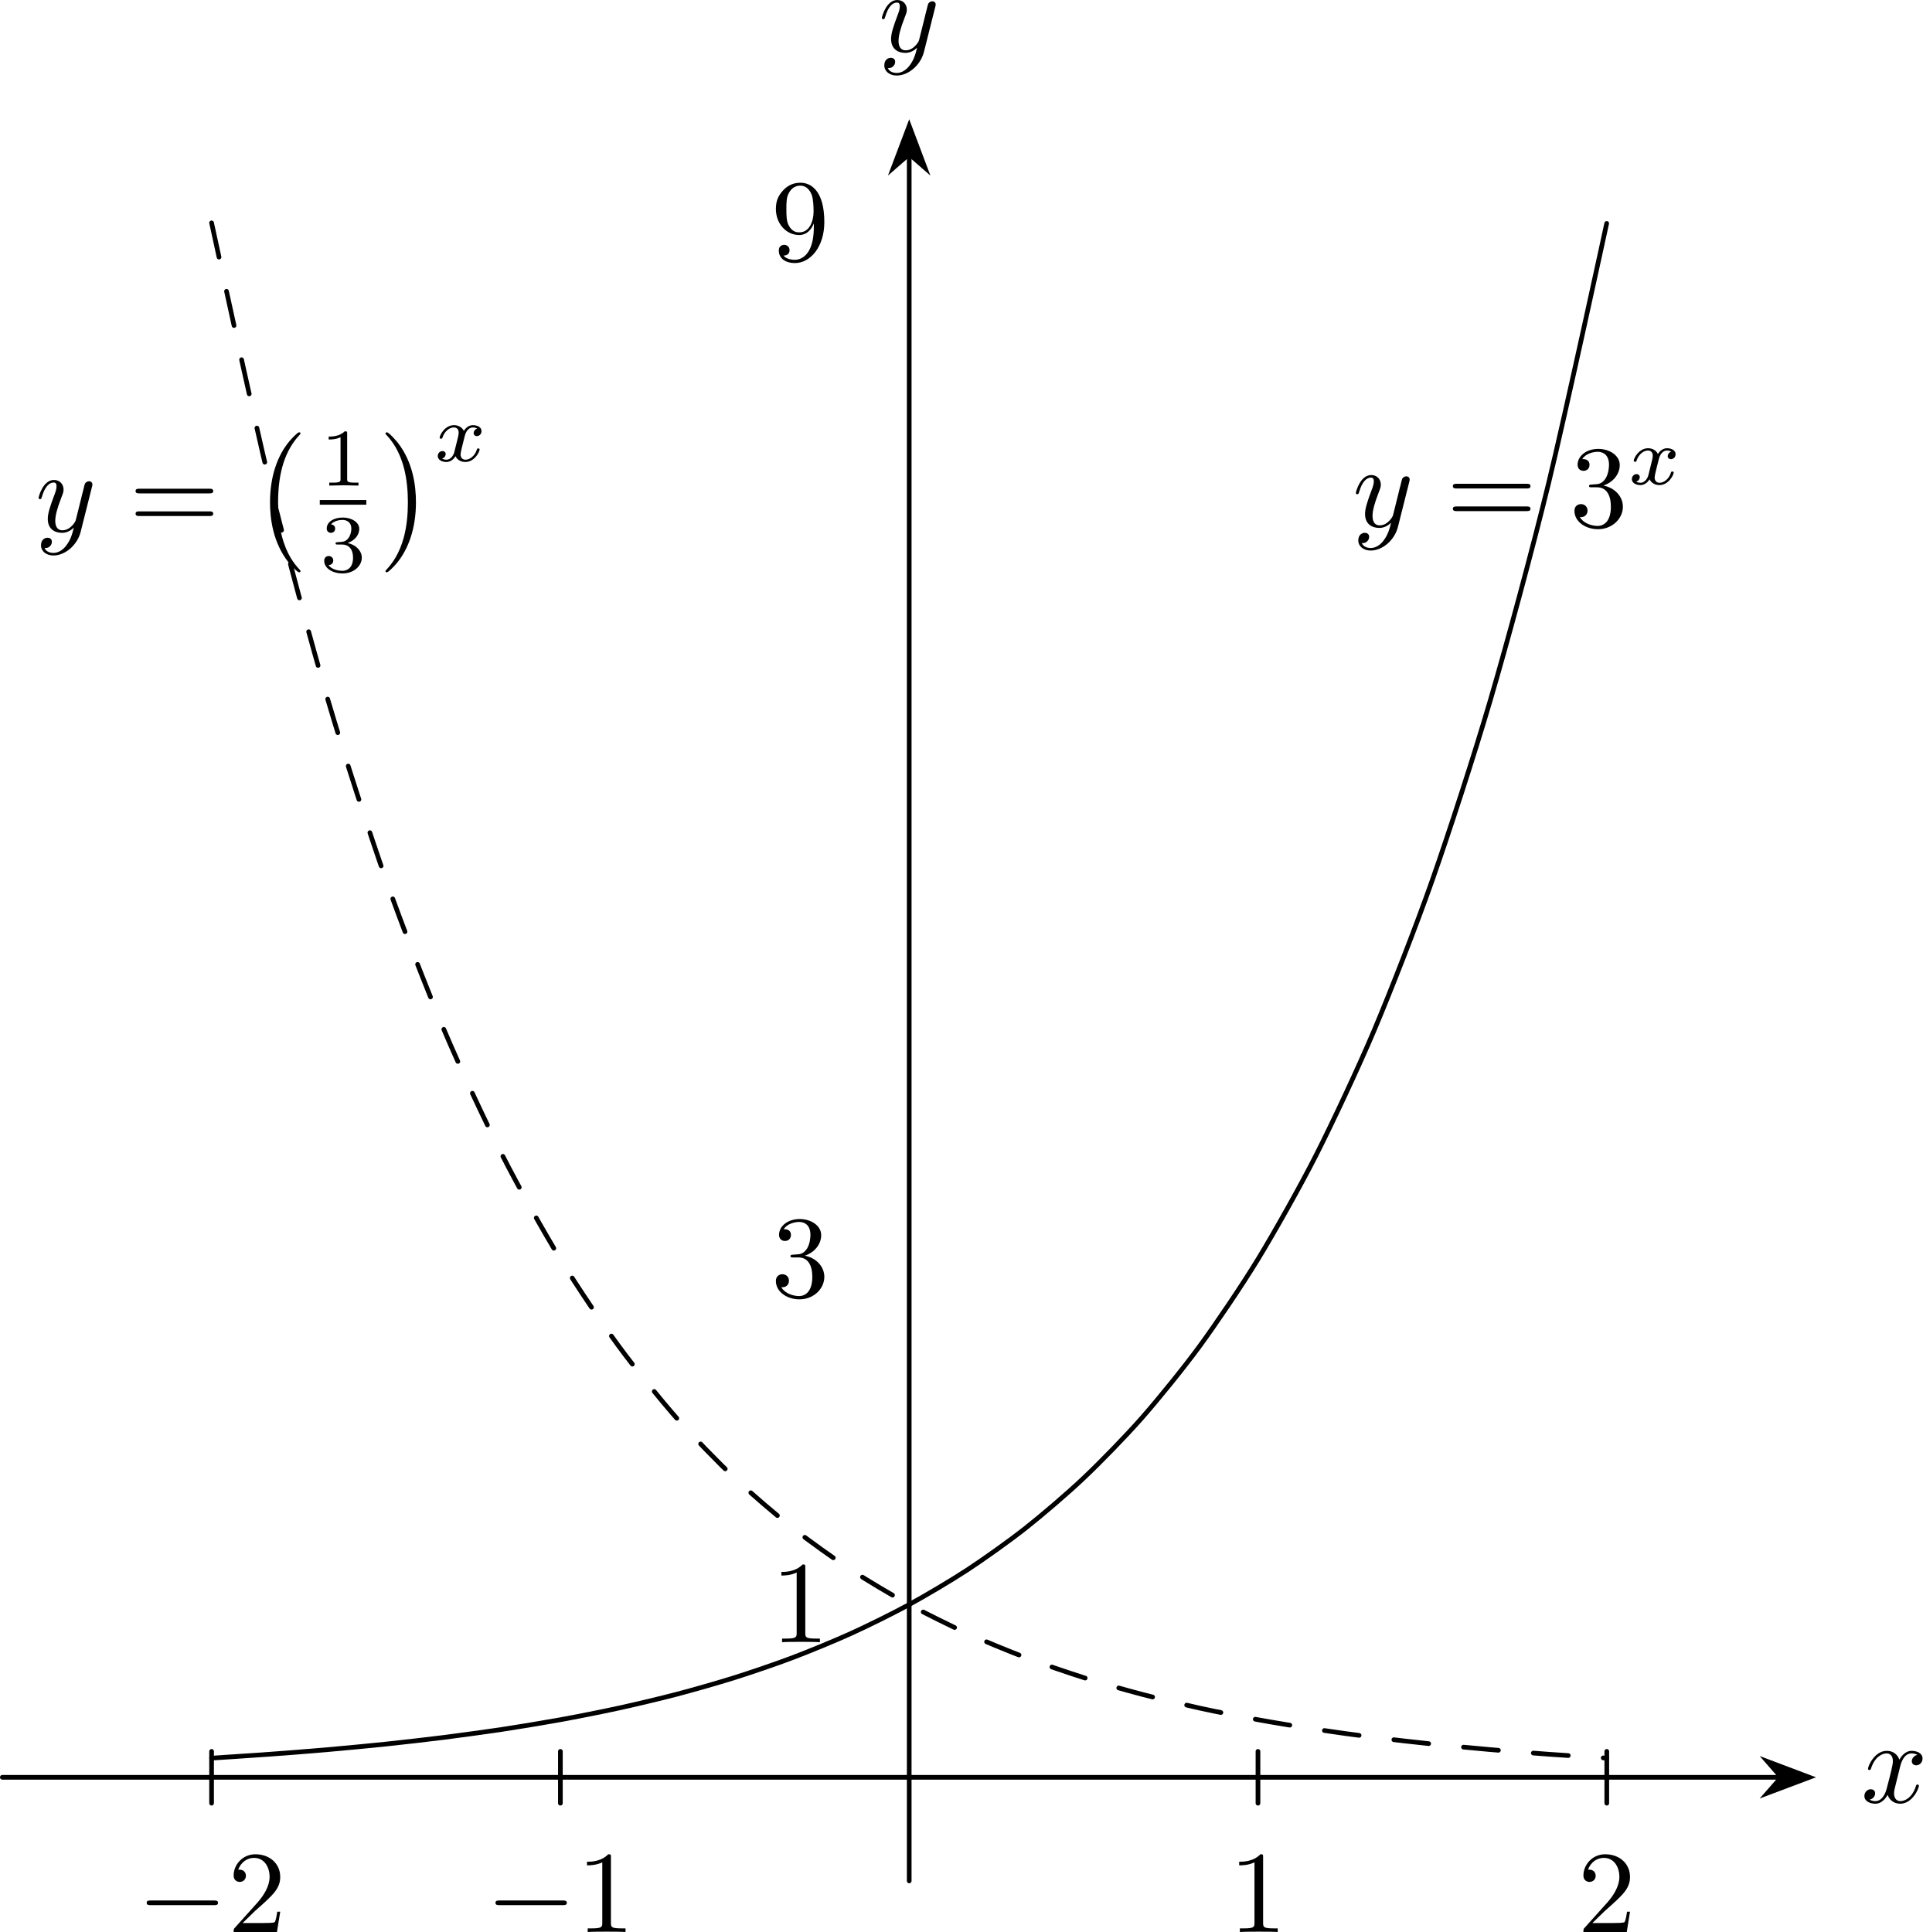
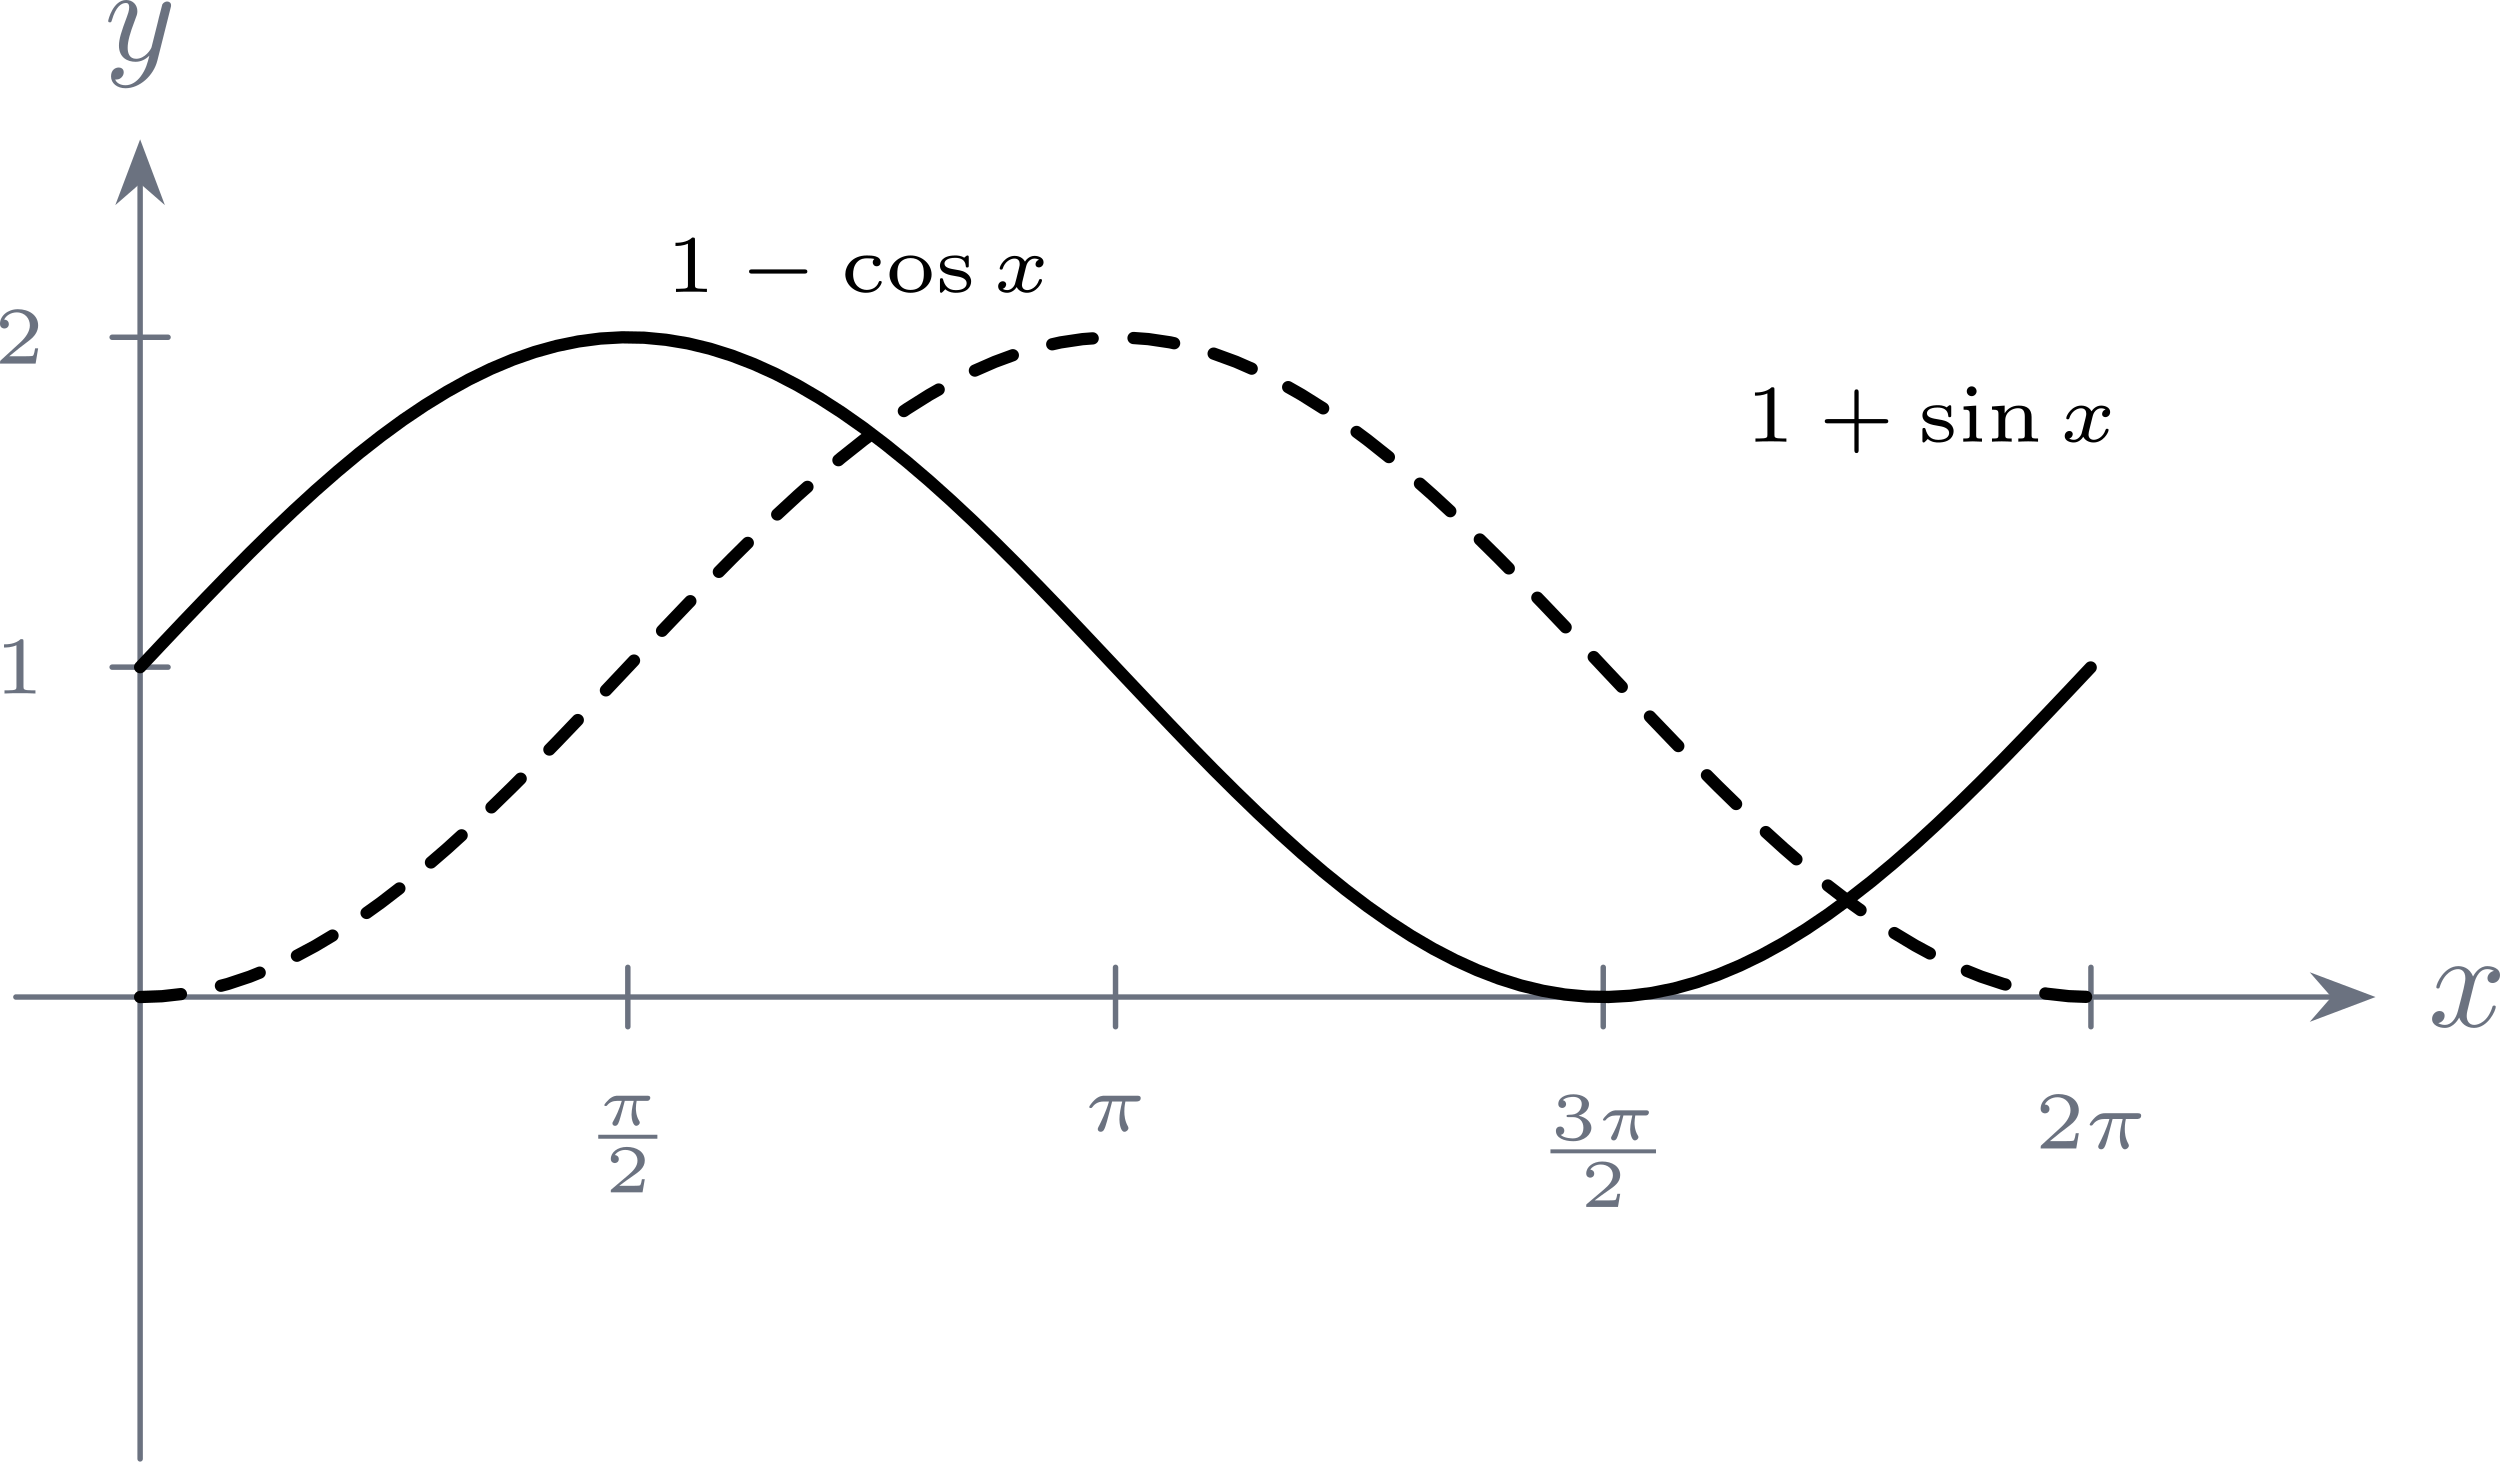
- <svg xmlns="http://www.w3.org/2000/svg" xmlns:xlink="http://www.w3.org/1999/xlink" version="1.1" width="229.681pt" height="230.844pt" viewBox=".886 21.665 229.681 230.844">
+ <svg xmlns="http://www.w3.org/2000/svg" xmlns:xlink="http://www.w3.org/1999/xlink" version="1.1" width="255.634pt" height="149.457pt" viewBox="5.693 139.386 255.634 149.457">
  <defs>
-     <path id="g18-49" d="M2.336-4.435C2.336-4.624 2.322-4.631 2.127-4.631C1.681-4.191 1.046-4.184 .76-4.184V-3.933C.928-3.933 1.388-3.933 1.771-4.129V-.572C1.771-.342 1.771-.251 1.074-.251H.809V0C.934-.007 1.792-.028 2.05-.028C2.267-.028 3.145-.007 3.299 0V-.251H3.034C2.336-.251 2.336-.342 2.336-.572V-4.435Z" />
-     <path id="g18-51" d="M1.904-2.329C2.448-2.329 2.838-1.953 2.838-1.206C2.838-.342 2.336-.084 1.932-.084C1.653-.084 1.039-.16 .746-.572C1.074-.586 1.151-.816 1.151-.962C1.151-1.186 .983-1.346 .767-1.346C.572-1.346 .377-1.227 .377-.941C.377-.286 1.102 .139 1.946 .139C2.915 .139 3.585-.509 3.585-1.206C3.585-1.75 3.138-2.294 2.371-2.455C3.103-2.72 3.368-3.243 3.368-3.668C3.368-4.219 2.734-4.631 1.96-4.631S.593-4.254 .593-3.696C.593-3.459 .746-3.327 .955-3.327C1.172-3.327 1.311-3.487 1.311-3.682C1.311-3.884 1.172-4.031 .955-4.045C1.2-4.352 1.681-4.428 1.939-4.428C2.253-4.428 2.692-4.275 2.692-3.668C2.692-3.375 2.594-3.055 2.413-2.838C2.183-2.573 1.988-2.559 1.639-2.538C1.465-2.525 1.451-2.525 1.416-2.518C1.402-2.518 1.346-2.504 1.346-2.427C1.346-2.329 1.409-2.329 1.527-2.329H1.904Z" />
-     <path id="g20-0" d="M4.115 11.447C4.115 11.407 4.095 11.387 4.075 11.357C3.616 10.869 2.939 10.062 2.521 8.438C2.291 7.532 2.202 6.506 2.202 5.579C2.202 2.959 2.829 1.126 4.025-.169C4.115-.259 4.115-.279 4.115-.299C4.115-.399 4.035-.399 3.995-.399C3.846-.399 3.308 .199 3.178 .349C2.162 1.554 1.514 3.347 1.514 5.569C1.514 6.984 1.763 8.986 3.068 10.67C3.168 10.79 3.816 11.547 3.995 11.547C4.035 11.547 4.115 11.547 4.115 11.447Z" />
-     <path id="g20-1" d="M3.039 5.579C3.039 4.164 2.79 2.162 1.484 .478C1.385 .359 .737-.399 .558-.399C.508-.399 .438-.379 .438-.299C.438-.259 .458-.229 .498-.199C.976 .319 1.624 1.126 2.032 2.71C2.262 3.616 2.351 4.643 2.351 5.569C2.351 6.575 2.262 7.592 2.002 8.568C1.624 9.963 1.036 10.76 .528 11.318C.438 11.407 .438 11.427 .438 11.447C.438 11.527 .508 11.547 .558 11.547C.707 11.547 1.255 10.939 1.375 10.8C2.391 9.594 3.039 7.801 3.039 5.579Z" />
-     <path id="g15-120" d="M1.736-.739C1.667-.502 1.437-.126 1.081-.126C1.06-.126 .851-.126 .704-.223C.99-.314 1.011-.565 1.011-.607C1.011-.76 .893-.865 .732-.865C.537-.865 .335-.697 .335-.439C.335-.091 .725 .07 1.067 .07C1.388 .07 1.674-.133 1.848-.425C2.015-.056 2.399 .07 2.678 .07C3.48 .07 3.905-.802 3.905-.997C3.905-1.088 3.815-1.088 3.794-1.088C3.696-1.088 3.689-1.053 3.661-.969C3.515-.488 3.096-.126 2.706-.126C2.427-.126 2.28-.314 2.28-.579C2.28-.76 2.448-1.395 2.643-2.169C2.783-2.706 3.096-2.88 3.327-2.88C3.34-2.88 3.557-2.88 3.703-2.783C3.48-2.72 3.396-2.525 3.396-2.399C3.396-2.246 3.515-2.141 3.675-2.141S4.066-2.273 4.066-2.566C4.066-2.957 3.619-3.075 3.34-3.075C2.992-3.075 2.713-2.845 2.559-2.58C2.434-2.866 2.113-3.075 1.723-3.075C.941-3.075 .495-2.218 .495-2.008C.495-1.918 .593-1.918 .614-1.918C.704-1.918 .711-1.946 .746-2.036C.921-2.58 1.36-2.88 1.702-2.88C1.932-2.88 2.12-2.755 2.12-2.42C2.12-2.28 2.036-1.932 1.974-1.695L1.736-.739Z" />
-     <use id="g17-49" xlink:href="#g10-49" transform="scale(.913242)" />
-     <use id="g17-50" xlink:href="#g10-50" transform="scale(.913242)" />
-     <use id="g17-51" xlink:href="#g10-51" transform="scale(.913242)" />
-     <use id="g17-57" xlink:href="#g10-57" transform="scale(.913242)" />
-     <use id="g17-61" xlink:href="#g10-61" transform="scale(.913242)" />
-     <path id="g10-49" d="M3.207-6.982C3.207-7.244 3.207-7.265 2.956-7.265C2.28-6.567 1.32-6.567 .971-6.567V-6.229C1.189-6.229 1.833-6.229 2.4-6.513V-.862C2.4-.469 2.367-.338 1.385-.338H1.036V0C1.418-.033 2.367-.033 2.804-.033S4.189-.033 4.571 0V-.338H4.222C3.24-.338 3.207-.458 3.207-.862V-6.982Z" />
-     <path id="g10-50" d="M1.385-.84L2.542-1.964C4.244-3.469 4.898-4.058 4.898-5.149C4.898-6.393 3.916-7.265 2.585-7.265C1.353-7.265 .545-6.262 .545-5.291C.545-4.68 1.091-4.68 1.124-4.68C1.309-4.68 1.691-4.811 1.691-5.258C1.691-5.542 1.495-5.825 1.113-5.825C1.025-5.825 1.004-5.825 .971-5.815C1.222-6.524 1.811-6.927 2.444-6.927C3.436-6.927 3.905-6.044 3.905-5.149C3.905-4.276 3.36-3.415 2.76-2.738L.665-.404C.545-.284 .545-.262 .545 0H4.593L4.898-1.898H4.625C4.571-1.571 4.495-1.091 4.385-.927C4.309-.84 3.589-.84 3.349-.84H1.385Z" />
-     <path id="g10-51" d="M3.164-3.84C4.058-4.135 4.691-4.898 4.691-5.76C4.691-6.655 3.731-7.265 2.684-7.265C1.582-7.265 .753-6.611 .753-5.782C.753-5.422 .993-5.215 1.309-5.215C1.647-5.215 1.865-5.455 1.865-5.771C1.865-6.316 1.353-6.316 1.189-6.316C1.527-6.851 2.247-6.993 2.64-6.993C3.087-6.993 3.687-6.753 3.687-5.771C3.687-5.64 3.665-5.007 3.382-4.527C3.055-4.004 2.684-3.971 2.411-3.96C2.324-3.949 2.062-3.927 1.985-3.927C1.898-3.916 1.822-3.905 1.822-3.796C1.822-3.676 1.898-3.676 2.084-3.676H2.564C3.458-3.676 3.862-2.935 3.862-1.865C3.862-.382 3.109-.065 2.629-.065C2.16-.065 1.342-.251 .96-.895C1.342-.84 1.68-1.08 1.68-1.495C1.68-1.887 1.385-2.105 1.069-2.105C.807-2.105 .458-1.953 .458-1.473C.458-.48 1.473 .24 2.662 .24C3.993 .24 4.985-.753 4.985-1.865C4.985-2.76 4.298-3.611 3.164-3.84Z" />
-     <path id="g10-57" d="M4.004-3.469V-3.12C4.004-.567 2.869-.065 2.236-.065C2.051-.065 1.462-.087 1.167-.458C1.647-.458 1.735-.775 1.735-.96C1.735-1.298 1.473-1.462 1.233-1.462C1.058-1.462 .731-1.364 .731-.938C.731-.207 1.32 .24 2.247 .24C3.655 .24 4.985-1.244 4.985-3.589C4.985-6.524 3.731-7.265 2.76-7.265C2.16-7.265 1.625-7.069 1.156-6.578C.709-6.087 .458-5.629 .458-4.811C.458-3.447 1.418-2.378 2.64-2.378C3.305-2.378 3.753-2.836 4.004-3.469ZM2.651-2.629C2.476-2.629 1.975-2.629 1.636-3.316C1.44-3.72 1.44-4.265 1.44-4.8C1.44-5.389 1.44-5.902 1.669-6.305C1.964-6.851 2.378-6.993 2.76-6.993C3.262-6.993 3.622-6.622 3.807-6.131C3.938-5.782 3.982-5.095 3.982-4.593C3.982-3.687 3.611-2.629 2.651-2.629Z" />
-     <path id="g10-61" d="M7.495-3.567C7.658-3.567 7.865-3.567 7.865-3.785S7.658-4.004 7.505-4.004H.971C.818-4.004 .611-4.004 .611-3.785S.818-3.567 .982-3.567H7.495ZM7.505-1.451C7.658-1.451 7.865-1.451 7.865-1.669S7.658-1.887 7.495-1.887H.982C.818-1.887 .611-1.887 .611-1.669S.818-1.451 .971-1.451H7.505Z" />
-     <path id="g11-0" d="M6.565-2.291C6.735-2.291 6.914-2.291 6.914-2.491S6.735-2.69 6.565-2.69H1.176C1.006-2.69 .827-2.69 .827-2.491S1.006-2.291 1.176-2.291H6.565Z" />
+     <path id="g3-0" d="M4.758-1.339C4.854-1.339 5.003-1.339 5.003-1.494S4.854-1.65 4.758-1.65H.992C.897-1.65 .747-1.65 .747-1.494S.897-1.339 .992-1.339H4.758Z" />
+     <path id="g4-25" d="M2.032-2.152H2.768C2.642-1.626 2.564-1.237 2.564-.849C2.564-.544 2.648 .06 2.929 .06C3.084 .06 3.222-.084 3.222-.215C3.222-.269 3.192-.317 3.18-.347C2.959-.741 2.923-1.124 2.923-1.429C2.923-1.524 2.923-1.787 3.001-2.152H3.79C3.862-2.152 4.119-2.152 4.119-2.397C4.119-2.576 3.951-2.576 3.85-2.576H1.47C1.351-2.576 1.082-2.576 .759-2.277C.574-2.104 .359-1.817 .359-1.757C.359-1.674 .442-1.674 .466-1.674C.532-1.674 .544-1.686 .586-1.739C.687-1.883 .921-2.152 1.411-2.152H1.799C1.596-1.411 1.19-.604 1.112-.448C1.058-.353 .98-.203 .98-.143C.98-.018 1.076 .06 1.196 .06C1.405 .06 1.476-.149 1.542-.341C1.662-.717 1.662-.729 1.745-1.052L2.032-2.152Z" />
+     <path id="g4-120" d="M3.365-2.349C3.156-2.289 3.108-2.116 3.108-2.026C3.108-1.835 3.264-1.793 3.347-1.793C3.521-1.793 3.694-1.937 3.694-2.17C3.694-2.493 3.341-2.636 3.037-2.636C2.642-2.636 2.403-2.331 2.337-2.218C2.26-2.367 2.032-2.636 1.584-2.636C.897-2.636 .49-1.925 .49-1.716C.49-1.686 .514-1.632 .598-1.632S.699-1.668 .717-1.722C.867-2.206 1.273-2.439 1.566-2.439S1.949-2.248 1.949-2.05C1.949-1.979 1.949-1.925 1.901-1.739C1.763-1.184 1.632-.64 1.602-.568C1.512-.341 1.297-.137 1.046-.137C1.01-.137 .843-.137 .705-.227C.938-.305 .962-.502 .962-.55C.962-.705 .843-.783 .723-.783C.556-.783 .377-.652 .377-.406C.377-.066 .753 .06 1.034 .06C1.375 .06 1.62-.173 1.733-.359C1.853-.108 2.14 .06 2.481 .06C3.186 .06 3.581-.664 3.581-.861C3.581-.873 3.575-.944 3.467-.944C3.383-.944 3.371-.903 3.353-.849C3.18-.329 2.756-.137 2.505-.137C2.277-.137 2.116-.269 2.116-.52C2.116-.634 2.146-.765 2.2-.974L2.391-1.751C2.451-1.985 2.481-2.092 2.606-2.236C2.69-2.325 2.833-2.439 3.025-2.439C3.055-2.439 3.234-2.439 3.365-2.349Z" />
+     <path id="g19-50" d="M2.934-.961H2.725C2.71-.867 2.66-.558 2.58-.508C2.54-.478 2.122-.478 2.047-.478H1.071C1.4-.722 1.768-1.001 2.067-1.2C2.516-1.509 2.934-1.798 2.934-2.326C2.934-2.964 2.331-3.318 1.619-3.318C.946-3.318 .453-2.929 .453-2.441C.453-2.182 .672-2.137 .742-2.137C.877-2.137 1.036-2.227 1.036-2.431C1.036-2.61 .907-2.71 .752-2.725C.892-2.949 1.181-3.098 1.514-3.098C1.998-3.098 2.401-2.809 2.401-2.321C2.401-1.903 2.112-1.584 1.729-1.26L.513-.229C.463-.184 .458-.184 .453-.149V0H2.77L2.934-.961Z" />
+     <path id="g19-51" d="M1.644-1.649C2.102-1.649 2.406-1.365 2.406-.872C2.406-.364 2.092-.095 1.649-.095C1.594-.095 1.001-.095 .747-.354C.951-.384 1.011-.538 1.011-.658C1.011-.842 .872-.961 .707-.961C.548-.961 .399-.857 .399-.648C.399-.13 .986 .11 1.664 .11C2.481 .11 2.989-.384 2.989-.867C2.989-1.275 2.625-1.624 2.057-1.753C2.655-1.948 2.814-2.326 2.814-2.605C2.814-3.014 2.306-3.318 1.679-3.318C1.066-3.318 .573-3.059 .573-2.61C.573-2.376 .762-2.316 .857-2.316C1.001-2.316 1.141-2.421 1.141-2.6C1.141-2.715 1.081-2.854 .902-2.884C1.116-3.113 1.559-3.128 1.664-3.128C2.027-3.128 2.286-2.944 2.286-2.605C2.286-2.316 2.097-1.863 1.574-1.833C1.435-1.828 1.415-1.823 1.285-1.818C1.23-1.813 1.176-1.808 1.176-1.733C1.176-1.649 1.225-1.649 1.315-1.649H1.644Z" />
+     <path id="g5-43" d="M2.947-1.339H4.878C4.961-1.339 5.111-1.339 5.111-1.494S4.961-1.65 4.878-1.65H2.947V-3.587C2.947-3.67 2.947-3.82 2.792-3.82S2.636-3.67 2.636-3.587V-1.65H.705C.622-1.65 .472-1.65 .472-1.494S.622-1.339 .705-1.339H2.636V.598C2.636 .681 2.636 .831 2.792 .831S2.947 .681 2.947 .598V-1.339Z" />
+     <path id="g5-49" d="M2.146-3.796C2.146-3.975 2.122-3.975 1.943-3.975C1.548-3.593 .938-3.593 .723-3.593V-3.359C.879-3.359 1.273-3.359 1.632-3.527V-.508C1.632-.311 1.632-.233 1.016-.233H.759V0C1.088-.024 1.554-.024 1.889-.024S2.69-.024 3.019 0V-.233H2.762C2.146-.233 2.146-.311 2.146-.508V-3.796Z" />
+     <path id="g5-50" d="M3.216-1.118H2.995C2.983-1.034 2.923-.64 2.833-.574C2.792-.538 2.307-.538 2.224-.538H1.106L1.871-1.16C2.074-1.321 2.606-1.704 2.792-1.883C2.971-2.062 3.216-2.367 3.216-2.792C3.216-3.539 2.54-3.975 1.739-3.975C.968-3.975 .43-3.467 .43-2.905C.43-2.6 .687-2.564 .753-2.564C.903-2.564 1.076-2.672 1.076-2.887C1.076-3.019 .998-3.21 .735-3.21C.873-3.515 1.237-3.742 1.65-3.742C2.277-3.742 2.612-3.276 2.612-2.792C2.612-2.367 2.331-1.931 1.913-1.548L.496-.251C.436-.191 .43-.185 .43 0H3.031L3.216-1.118Z" />
+     <path id="g5-99" d="M2.451-2.409C2.391-2.373 2.325-2.289 2.325-2.164C2.325-2.008 2.439-1.877 2.612-1.877C2.798-1.877 2.905-2.008 2.905-2.17C2.905-2.648 2.271-2.666 1.895-2.666C.789-2.666 .323-1.877 .323-1.291C.323-.544 .986 .06 1.823 .06C2.774 .06 2.983-.652 2.983-.717C2.983-.801 2.893-.801 2.869-.801C2.792-.801 2.78-.771 2.756-.711C2.72-.622 2.654-.448 2.451-.311C2.319-.221 2.122-.149 1.889-.149C1.429-.149 .891-.478 .891-1.297C.891-1.554 .938-1.889 1.154-2.146C1.423-2.457 1.739-2.457 1.919-2.457C2.086-2.457 2.289-2.451 2.451-2.409Z" />
+     <path id="g5-105" d="M1.357-3.682C1.357-3.862 1.207-4.041 .998-4.041C.813-4.041 .64-3.897 .64-3.682S.813-3.324 .998-3.324C1.207-3.324 1.357-3.503 1.357-3.682ZM.406-2.57V-2.337C.801-2.337 .855-2.295 .855-2.002V-.49C.855-.233 .795-.233 .383-.233V0C.556-.012 1.022-.024 1.082-.024S1.596-.012 1.751 0V-.233C1.381-.233 1.327-.233 1.327-.484V-2.636L.406-2.57Z" />
+     <path id="g5-110" d="M3.27-1.805C3.27-2.391 2.935-2.636 2.331-2.636C1.805-2.636 1.476-2.361 1.303-2.074V-2.636L.377-2.57V-2.337C.795-2.337 .849-2.295 .849-2.002V-.49C.849-.233 .789-.233 .377-.233V0C.418-.006 .825-.024 1.094-.024S1.757-.006 1.817 0V-.233C1.405-.233 1.345-.233 1.345-.49V-1.542C1.345-2.2 1.907-2.445 2.277-2.445C2.678-2.445 2.774-2.194 2.774-1.823V-.49C2.774-.233 2.714-.233 2.301-.233V0C2.343-.006 2.75-.024 3.019-.024S3.682-.006 3.742 0V-.233C3.33-.233 3.27-.233 3.27-.49V-1.805Z" />
+     <path id="g5-111" d="M3.359-1.273C3.359-2.02 2.69-2.666 1.823-2.666C.95-2.666 .287-2.02 .287-1.273C.287-.544 .962 .06 1.823 .06S3.359-.544 3.359-1.273ZM1.823-.149C.855-.149 .855-1.04 .855-1.327C.855-1.512 .855-1.925 1.076-2.17C1.279-2.385 1.536-2.475 1.823-2.475S2.379-2.385 2.576-2.164C2.792-1.919 2.792-1.518 2.792-1.327C2.792-1.04 2.792-.149 1.823-.149Z" />
+     <path id="g5-115" d="M2.421-2.499C2.421-2.6 2.421-2.666 2.325-2.666C2.295-2.666 2.283-2.666 2.194-2.594C2.182-2.582 2.176-2.576 2.086-2.505C1.859-2.66 1.554-2.666 1.435-2.666C.496-2.666 .317-2.194 .317-1.925C.317-1.339 1.022-1.225 1.476-1.154C1.745-1.112 2.266-1.028 2.266-.634C2.266-.4 2.086-.132 1.476-.132C.903-.132 .664-.466 .544-.915C.526-.968 .514-1.004 .43-1.004C.317-1.004 .317-.95 .317-.831V-.108C.317-.006 .317 .06 .412 .06C.448 .06 .454 .054 .568-.054L.705-.197C.998 .06 1.357 .06 1.476 .06C2.361 .06 2.594-.418 2.594-.771C2.594-1.01 2.475-1.19 2.343-1.303C2.092-1.524 1.853-1.566 1.494-1.626C1.046-1.698 .646-1.769 .646-2.074C.646-2.248 .807-2.493 1.429-2.493C1.847-2.493 2.164-2.337 2.2-1.913C2.206-1.835 2.212-1.787 2.307-1.787C2.421-1.787 2.421-1.841 2.421-1.955V-2.499Z" />
+     <path id="g16-25" d="M3.512-1.768C3.601-1.768 3.651-1.768 3.721-1.818C3.751-1.848 3.801-1.918 3.801-1.988C3.801-2.147 3.651-2.147 3.567-2.147H1.43C1.32-2.147 1.096-2.147 .802-1.898C.667-1.778 .443-1.524 .443-1.465C.443-1.395 .513-1.395 .543-1.395C.613-1.395 .613-1.4 .653-1.445C.822-1.659 1.061-1.768 1.365-1.768H1.719C1.539-1.146 1.285-.628 1.111-.314C1.036-.184 1.036-.174 1.036-.125C1.036-.01 1.126 .055 1.225 .055C1.435 .055 1.504-.174 1.619-.578C1.733-.966 1.823-1.325 1.938-1.768H2.59C2.57-1.694 2.431-1.151 2.431-.757C2.431-.413 2.555 .055 2.775 .055C2.894 .055 3.034-.06 3.034-.189C3.034-.244 3.014-.269 2.979-.329C2.75-.702 2.75-1.141 2.75-1.23C2.75-1.4 2.775-1.599 2.804-1.768H3.512Z" />
    <path id="g14-120" d="M3.328-3.009C3.387-3.268 3.616-4.184 4.314-4.184C4.364-4.184 4.603-4.184 4.812-4.055C4.533-4.005 4.334-3.756 4.334-3.517C4.334-3.357 4.443-3.168 4.712-3.168C4.932-3.168 5.25-3.347 5.25-3.746C5.25-4.264 4.663-4.403 4.324-4.403C3.746-4.403 3.397-3.875 3.278-3.646C3.029-4.304 2.491-4.403 2.202-4.403C1.166-4.403 .598-3.118 .598-2.869C.598-2.77 .697-2.77 .717-2.77C.797-2.77 .827-2.79 .847-2.879C1.186-3.935 1.843-4.184 2.182-4.184C2.371-4.184 2.72-4.095 2.72-3.517C2.72-3.208 2.55-2.54 2.182-1.146C2.022-.528 1.674-.11 1.235-.11C1.176-.11 .946-.11 .737-.239C.986-.289 1.205-.498 1.205-.777C1.205-1.046 .986-1.126 .837-1.126C.538-1.126 .289-.867 .289-.548C.289-.09 .787 .11 1.225 .11C1.883 .11 2.242-.588 2.271-.648C2.391-.279 2.75 .11 3.347 .11C4.374 .11 4.941-1.176 4.941-1.425C4.941-1.524 4.852-1.524 4.822-1.524C4.732-1.524 4.712-1.484 4.692-1.415C4.364-.349 3.686-.11 3.367-.11C2.979-.11 2.819-.428 2.819-.767C2.819-.986 2.879-1.205 2.989-1.644L3.328-3.009Z" />
    <path id="g14-121" d="M4.842-3.796C4.882-3.935 4.882-3.955 4.882-4.025C4.882-4.204 4.742-4.294 4.593-4.294C4.493-4.294 4.334-4.234 4.244-4.085C4.224-4.035 4.144-3.726 4.105-3.547C4.035-3.288 3.965-3.019 3.905-2.75L3.457-.956C3.417-.807 2.989-.11 2.331-.11C1.823-.11 1.714-.548 1.714-.917C1.714-1.375 1.883-1.993 2.222-2.869C2.381-3.278 2.421-3.387 2.421-3.587C2.421-4.035 2.102-4.403 1.604-4.403C.658-4.403 .289-2.959 .289-2.869C.289-2.77 .389-2.77 .408-2.77C.508-2.77 .518-2.79 .568-2.949C.837-3.885 1.235-4.184 1.574-4.184C1.654-4.184 1.823-4.184 1.823-3.866C1.823-3.616 1.724-3.357 1.654-3.168C1.255-2.112 1.076-1.544 1.076-1.076C1.076-.189 1.704 .11 2.291 .11C2.68 .11 3.019-.06 3.298-.339C3.168 .179 3.049 .667 2.65 1.196C2.391 1.534 2.012 1.823 1.554 1.823C1.415 1.823 .966 1.793 .797 1.405C.956 1.405 1.086 1.405 1.225 1.285C1.325 1.196 1.425 1.066 1.425 .877C1.425 .568 1.156 .528 1.056 .528C.827 .528 .498 .687 .498 1.176C.498 1.674 .936 2.042 1.554 2.042C2.58 2.042 3.606 1.136 3.885 .01L4.842-3.796Z" />
  </defs>
  <g id="page1" transform="matrix(1.4 0 0 1.4 0 0)">
-     <path d="M.832 167.16H152.539" stroke="#000" fill="none" stroke-width=".399" stroke-linecap="round" stroke-linejoin="round" />
-     <path d="M155.035 167.16L151.464 165.812L152.64 167.16L151.464 168.504Z" />
-     <path d="M155.035 167.16L151.464 165.812L152.64 167.16L151.464 168.504Z" stroke="#000" fill="none" stroke-width=".399" stroke-miterlimit="10" stroke-linecap="round" />
-     <g transform="matrix(1 0 0 1 81.2227 2.145)">
-       <use x="78.217" y="167.16" xlink:href="#g14-120" />
+     <path d="M5.227 172.383H174.512" stroke="#6b7280" fill="none" stroke-width=".399" stroke-linecap="round" stroke-linejoin="round" />
+     <path d="M177.008 172.383L173.438 171.039L174.613 172.383L173.438 173.73Z" fill="#6b7280" />
+     <path d="M177.008 172.383L173.438 171.039L174.613 172.383L173.438 173.73Z" stroke="#6b7280" fill="none" stroke-width=".399" stroke-miterlimit="10" stroke-linecap="round" />
+     <g fill="#6b7280" transform="matrix(1 0 0 1 167.1131 2.145)">
+       <use x="14.299" y="172.384" xlink:href="#g14-120" />
    </g>
-     <path d="M78.219 176.004V28.715" stroke="#000" fill="none" stroke-width=".399" stroke-miterlimit="10" stroke-linecap="round" stroke-linejoin="round" />
-     <path d="M78.219 26.219L76.871 29.789L78.219 28.617L79.562 29.789Z" />
-     <path d="M78.219 26.219L76.871 29.789L78.219 28.617L79.562 29.789Z" stroke="#000" fill="none" stroke-width=".399" stroke-miterlimit="10" stroke-linecap="round" />
-     <g transform="matrix(1 0 0 1 -2.621 -147.281)">
-       <use x="78.217" y="167.16" xlink:href="#g14-121" />
+     <path d="M14.301 206.117V112.801" stroke="#6b7280" fill="none" stroke-width=".399" stroke-miterlimit="10" stroke-linecap="round" stroke-linejoin="round" />
+     <path d="M14.301 110.305L12.953 113.875L14.301 112.703L15.645 113.875Z" fill="#6b7280" />
+     <path d="M14.301 110.305L12.953 113.875L14.301 112.703L15.645 113.875Z" stroke="#6b7280" fill="none" stroke-width=".399" stroke-miterlimit="10" stroke-linecap="round" />
+     <g fill="#6b7280" transform="matrix(1 0 0 1 -2.621 -68.419)">
+       <use x="14.299" y="172.384" xlink:href="#g14-121" />
    </g>
-     <path d="M18.688 169.371V164.949" stroke="#000" fill="none" stroke-width=".399" stroke-miterlimit="10" stroke-linecap="round" stroke-linejoin="round" />
-     <g transform="matrix(1 0 0 1 -65.8936 13.204)">
-       <use x="78.217" y="167.16" xlink:href="#g11-0" />
-       <use x="85.966" y="167.16" xlink:href="#g17-50" />
+     <path d="M49.922 174.551V170.215" stroke="#6b7280" fill="none" stroke-width=".399" stroke-miterlimit="10" stroke-linecap="round" stroke-linejoin="round" />
+     <g fill="#6b7280" transform="matrix(1 0 0 1 32.2669 11.698)">
+       <use x="15.494" y="170.039" xlink:href="#g16-25" />
    </g>
-     <path d="M48.453 169.371V164.949" stroke="#000" fill="none" stroke-width=".399" stroke-miterlimit="10" stroke-linecap="round" stroke-linejoin="round" />
-     <g transform="matrix(1 0 0 1 -36.1293 13.204)">
-       <use x="78.217" y="167.16" xlink:href="#g11-0" />
-       <use x="85.966" y="167.16" xlink:href="#g17-49" />
+     <rect x="15.494" y="170.744" height=".29" width="4.319" transform="matrix(1 0 0 1 32.2669 11.698)" fill="#6b7280" />
+     <g fill="#6b7280" transform="matrix(1 0 0 1 32.2669 11.698)">
+       <use x="15.959" y="174.95" xlink:href="#g19-50" />
    </g>
-     <path d="M107.981 169.371V164.949" stroke="#000" fill="none" stroke-width=".399" stroke-miterlimit="10" stroke-linecap="round" stroke-linejoin="round" />
-     <g transform="matrix(1 0 0 1 27.2737 13.204)">
-       <use x="78.217" y="167.16" xlink:href="#g17-49" />
+     <path d="M85.543 174.551V170.215" stroke="#6b7280" fill="none" stroke-width=".399" stroke-miterlimit="10" stroke-linecap="round" stroke-linejoin="round" />
+     <g fill="#6b7280" transform="matrix(1 0 0 1 68.9644 9.782)">
+       <use x="14.299" y="172.384" xlink:href="#g4-25" />
    </g>
-     <path d="M137.746 169.371V164.949" stroke="#000" fill="none" stroke-width=".399" stroke-miterlimit="10" stroke-linecap="round" stroke-linejoin="round" />
-     <g transform="matrix(1 0 0 1 57.0377 13.204)">
-       <use x="78.217" y="167.16" xlink:href="#g17-50" />
+     <path d="M121.164 174.551V170.215" stroke="#6b7280" fill="none" stroke-width=".399" stroke-miterlimit="10" stroke-linecap="round" stroke-linejoin="round" />
+     <g fill="#6b7280" transform="matrix(1 0 0 1 101.8151 12.764)">
+       <use x="15.494" y="170.039" xlink:href="#g19-51" />
+       <use x="18.885" y="170.039" xlink:href="#g16-25" />
    </g>
-     <g transform="matrix(1 0 0 1 -11.7932 -129.4539)">
-       <use x="78.217" y="167.16" xlink:href="#g17-57" />
+     <rect x="15.494" y="170.744" height=".29" width="7.709" transform="matrix(1 0 0 1 101.8151 12.764)" fill="#6b7280" />
+     <g fill="#6b7280" transform="matrix(1 0 0 1 101.8151 12.764)">
+       <use x="17.654" y="174.95" xlink:href="#g19-50" />
    </g>
-     <g transform="matrix(1 0 0 1 -11.7932 -41.011)">
-       <use x="78.217" y="167.16" xlink:href="#g17-51" />
+     <path d="M156.785 174.551V170.215" stroke="#6b7280" fill="none" stroke-width=".399" stroke-miterlimit="10" stroke-linecap="round" stroke-linejoin="round" />
+     <g fill="#6b7280" transform="matrix(1 0 0 1 138.3821 11.061)">
+       <use x="14.299" y="172.384" xlink:href="#g5-50" />
+       <use x="17.952" y="172.384" xlink:href="#g4-25" />
    </g>
-     <g transform="matrix(1 0 0 1 -11.7932 -11.53)">
-       <use x="78.217" y="167.16" xlink:href="#g17-49" />
+     <path d="M12.258 148.289H16.34" stroke="#6b7280" fill="none" stroke-width=".399" stroke-miterlimit="10" stroke-linecap="round" stroke-linejoin="round" />
+     <g fill="#6b7280" transform="matrix(1 0 0 1 -10.66304 -22.169)">
+       <use x="14.299" y="172.384" xlink:href="#g5-49" />
    </g>
-     <path d="M18.688 165.523C18.688 165.523 22.273 165.293 23.648 165.191C25.027 165.094 27.234 164.918 28.609 164.797C29.984 164.676 32.195 164.469 33.57 164.324C34.945 164.18 37.152 163.926 38.531 163.754C39.906 163.578 42.113 163.277 43.492 163.07C44.867 162.859 47.074 162.496 48.453 162.246C49.828 161.996 52.035 161.559 53.41 161.258C54.789 160.957 56.996 160.434 58.371 160.074C59.75 159.711 61.957 159.082 63.332 158.648C64.707 158.215 66.918 157.461 68.293 156.938C69.668 156.414 71.875 155.512 73.254 154.883C74.629 154.258 76.836 153.172 78.215 152.418C79.59 151.668 81.797 150.363 83.176 149.461C84.551 148.559 86.758 146.992 88.133 145.906C89.512 144.82 91.719 142.938 93.094 141.633C94.473 140.332 96.68 138.07 98.055 136.508C99.434 134.941 101.641 132.227 103.016 130.348C104.391 128.465 106.598 125.211 107.977 122.949C109.352 120.691 111.559 116.781 112.938 114.066C114.312 111.356 116.519 106.66 117.898 103.402C119.273 100.144 121.481 94.504 122.856 90.59C124.234 86.68 126.441 79.906 127.816 75.207C129.195 70.508 131.402 62.375 132.777 56.73C134.156 51.09 137.738 34.543 137.738 34.543" stroke="#000" fill="none" stroke-width=".399" stroke-miterlimit="10" stroke-linecap="round" stroke-linejoin="round" />
-     <path d="M18.688 34.496C18.688 34.496 22.273 51.055 23.648 56.703C25.027 62.348 27.234 70.484 28.609 75.184S32.195 86.656 33.57 90.57S37.152 100.125 38.531 103.383C39.906 106.644 42.113 111.34 43.492 114.055C44.867 116.766 47.074 120.68 48.453 122.938C49.828 125.199 52.035 128.457 53.41 130.336C54.789 132.219 56.996 134.934 58.371 136.5C59.75 138.066 61.957 140.324 63.332 141.629S66.918 144.812 68.293 145.898C69.668 146.984 71.875 148.551 73.254 149.457C74.629 150.359 76.836 151.664 78.215 152.418C79.59 153.172 81.797 154.254 83.176 154.883C84.551 155.508 86.758 156.414 88.133 156.934C89.512 157.457 91.719 158.211 93.094 158.648C94.473 159.082 96.68 159.711 98.055 160.07C99.434 160.434 101.641 160.953 103.016 161.258C104.391 161.559 106.598 161.992 107.977 162.246C109.352 162.496 111.559 162.859 112.938 163.066C114.312 163.277 116.519 163.578 117.898 163.754C119.273 163.926 121.481 164.176 122.856 164.32C124.234 164.469 126.441 164.676 127.816 164.797C129.195 164.918 131.402 165.094 132.777 165.191C134.156 165.293 137.738 165.523 137.738 165.523" stroke="#000" fill="none" stroke-width=".399" stroke-miterlimit="10" stroke-linecap="round" stroke-linejoin="round" stroke-dasharray="2.989 2.989" />
-     <g transform="matrix(1 0 0 1 37.8257 -106.7389)">
-       <use x="78.217" y="167.16" xlink:href="#g14-121" />
-       <use x="86.227" y="167.16" xlink:href="#g17-61" />
-       <use x="96.743" y="167.16" xlink:href="#g17-51" />
-       <use x="101.724" y="163.544" xlink:href="#g15-120" />
+     <path d="M12.258 124.195H16.34" stroke="#6b7280" fill="none" stroke-width=".399" stroke-miterlimit="10" stroke-linecap="round" stroke-linejoin="round" />
+     <g fill="#6b7280" transform="matrix(1 0 0 1 -10.66304 -46.264)">
+       <use x="14.299" y="172.384" xlink:href="#g5-50" />
    </g>
-     <g transform="matrix(1 0 0 1 -74.58223 -106.3188)">
-       <use x="78.217" y="167.16" xlink:href="#g14-121" />
-       <use x="86.227" y="167.16" xlink:href="#g17-61" />
-       <use x="96.743" y="159.09" xlink:href="#g20-0" />
-       <use x="102.504" y="163.237" xlink:href="#g18-49" />
+     <path d="M14.301 148.289L15.898 146.59L17.5 144.898L19.102 143.227L20.703 141.578L22.301 139.961L23.902 138.387L25.504 136.863L27.105 135.394L28.707 133.992L30.305 132.66L31.906 131.406L33.508 130.234L35.109 129.156L36.711 128.172L38.309 127.285L39.91 126.504L41.512 125.832L43.113 125.273L44.715 124.828L46.312 124.5L47.914 124.289L49.516 124.199L51.117 124.227L52.715 124.379L54.316 124.644L55.918 125.031L57.52 125.535L59.121 126.152L60.719 126.875L62.32 127.707L63.922 128.644L65.523 129.676L67.125 130.801L68.723 132.016L70.324 133.309L71.926 134.676L73.527 136.113L75.129 137.609L76.727 139.16L78.328 140.754L79.93 142.387L81.531 144.047L83.129 145.731L84.731 147.43L86.332 149.129L87.934 150.824L89.535 152.508L91.133 154.172L92.734 155.805L94.336 157.398L95.938 158.949L97.539 160.445L99.137 161.883L100.738 163.254L102.34 164.547L103.941 165.762L105.543 166.887L107.141 167.922L108.742 168.859L110.344 169.691L111.945 170.418L113.547 171.035L115.145 171.539L116.746 171.926L118.348 172.199L119.949 172.348L121.547 172.379L123.149 172.289L124.75 172.082L126.352 171.758L127.953 171.312L129.551 170.754L131.152 170.082L132.754 169.305L134.356 168.422L135.957 167.438L137.555 166.359L139.156 165.188L140.758 163.938L142.359 162.605L143.961 161.203L145.559 159.734L147.16 158.211L148.762 156.637L150.363 155.023L151.961 153.375L153.563 151.699L155.164 150.012L156.766 148.312" stroke="#000" fill="none" stroke-width=".897" stroke-miterlimit="10" stroke-linecap="round" stroke-linejoin="round" />
+     <g transform="matrix(1 0 0 1 117.2231 -40.563)">
+       <use x="14.299" y="172.384" xlink:href="#g5-49" />
+       <use x="19.649" y="172.384" xlink:href="#g5-43" />
+       <use x="26.937" y="172.384" xlink:href="#g5-115" />
+       <use x="29.853" y="172.384" xlink:href="#g5-105" />
+       <use x="31.957" y="172.384" xlink:href="#g5-110" />
+       <use x="37.27" y="172.384" xlink:href="#g4-120" />
    </g>
-     <rect x="102.504" y="164.47" height=".398" width="3.971" transform="matrix(1 0 0 1 -74.58223 -106.3188)" />
-     <g transform="matrix(1 0 0 1 -74.58223 -106.3188)">
-       <use x="102.504" y="170.595" xlink:href="#g18-51" />
-       <use x="107.671" y="159.09" xlink:href="#g20-1" />
-       <use x="112.237" y="161.154" xlink:href="#g15-120" />
+     <path d="M14.301 172.383L15.898 172.324L17.5 172.145L19.102 171.844L20.703 171.43L22.301 170.898L23.902 170.254L25.504 169.5L27.105 168.641L28.707 167.684L30.305 166.625L31.906 165.477L33.508 164.242L35.109 162.93L36.711 161.547L38.309 160.094L39.91 158.582L41.512 157.019L43.113 155.414L44.715 153.773L46.312 152.106L47.914 150.418L49.516 148.719L51.117 147.019L52.715 145.324L54.316 143.648L55.918 141.992L57.52 140.367L59.121 138.781L60.719 137.242L62.32 135.762L63.922 134.34L65.523 132.988L67.125 131.715L68.723 130.523L70.324 129.418L71.926 128.41L73.527 127.5L75.129 126.691L76.727 125.992L78.328 125.402L79.93 124.93L81.531 124.57L83.129 124.332L84.731 124.211H86.332L87.934 124.328L89.535 124.566L91.133 124.922L92.734 125.398L94.336 125.984L95.938 126.684L97.539 127.488L99.137 128.398L100.738 129.406L102.34 130.508L103.941 131.699L105.543 132.973L107.141 134.324L108.742 135.742L110.344 137.223L111.945 138.762L113.547 140.344L115.145 141.969L116.746 143.625L118.348 145.305L119.949 146.996L121.547 148.699L123.149 150.394L124.75 152.082L126.352 153.75L127.953 155.394L129.551 157L131.152 158.562L132.754 160.074L134.356 161.527L135.957 162.914L137.555 164.227L139.156 165.461L140.758 166.609L142.359 167.668L143.961 168.629L145.559 169.492L147.16 170.246L148.762 170.891L150.363 171.422L151.961 171.84L153.563 172.141L155.164 172.32L156.766 172.383" stroke="#000" fill="none" stroke-width=".897" stroke-miterlimit="10" stroke-linecap="round" stroke-linejoin="round" stroke-dasharray="2.989 2.989" />
+     <g transform="matrix(1 0 0 1 38.3811 -51.498)">
+       <use x="14.299" y="172.384" xlink:href="#g5-49" />
+       <use x="19.649" y="172.384" xlink:href="#g3-0" />
+       <use x="27.103" y="172.384" xlink:href="#g5-99" />
+       <use x="30.368" y="172.384" xlink:href="#g5-111" />
+       <use x="34.021" y="172.384" xlink:href="#g5-115" />
+       <use x="38.211" y="172.384" xlink:href="#g4-120" />
    </g>
  </g>
</svg>
